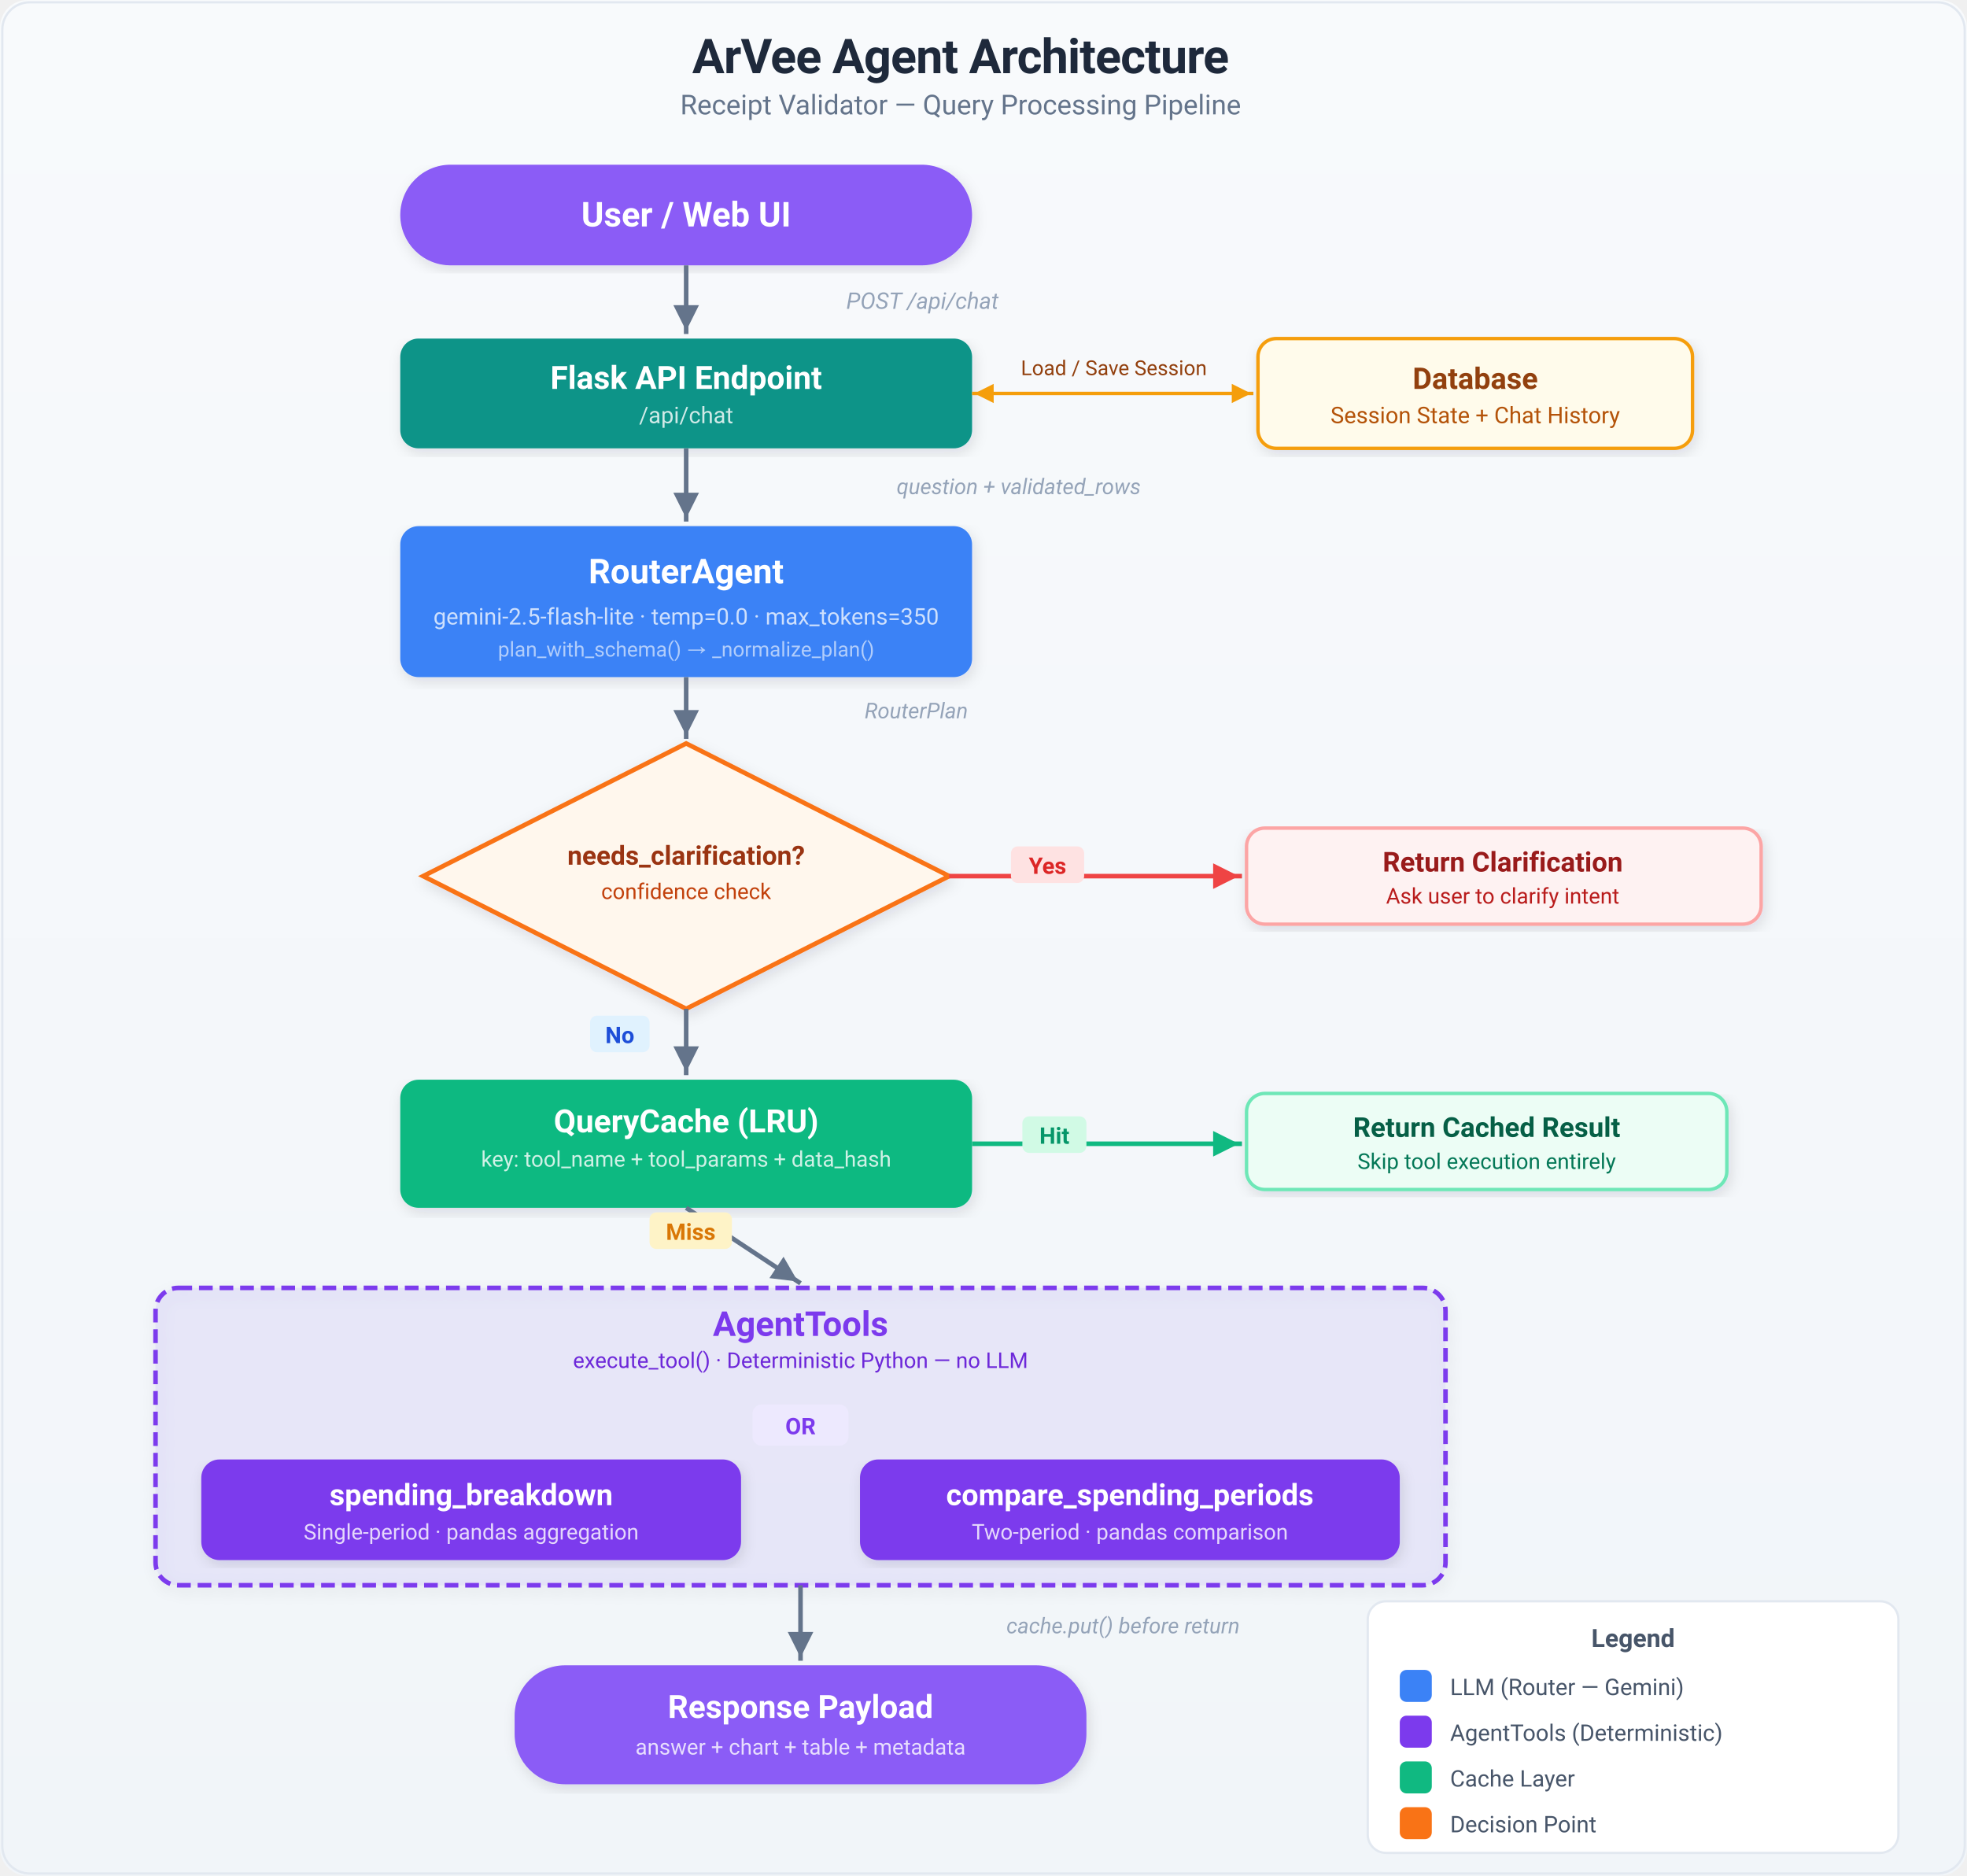
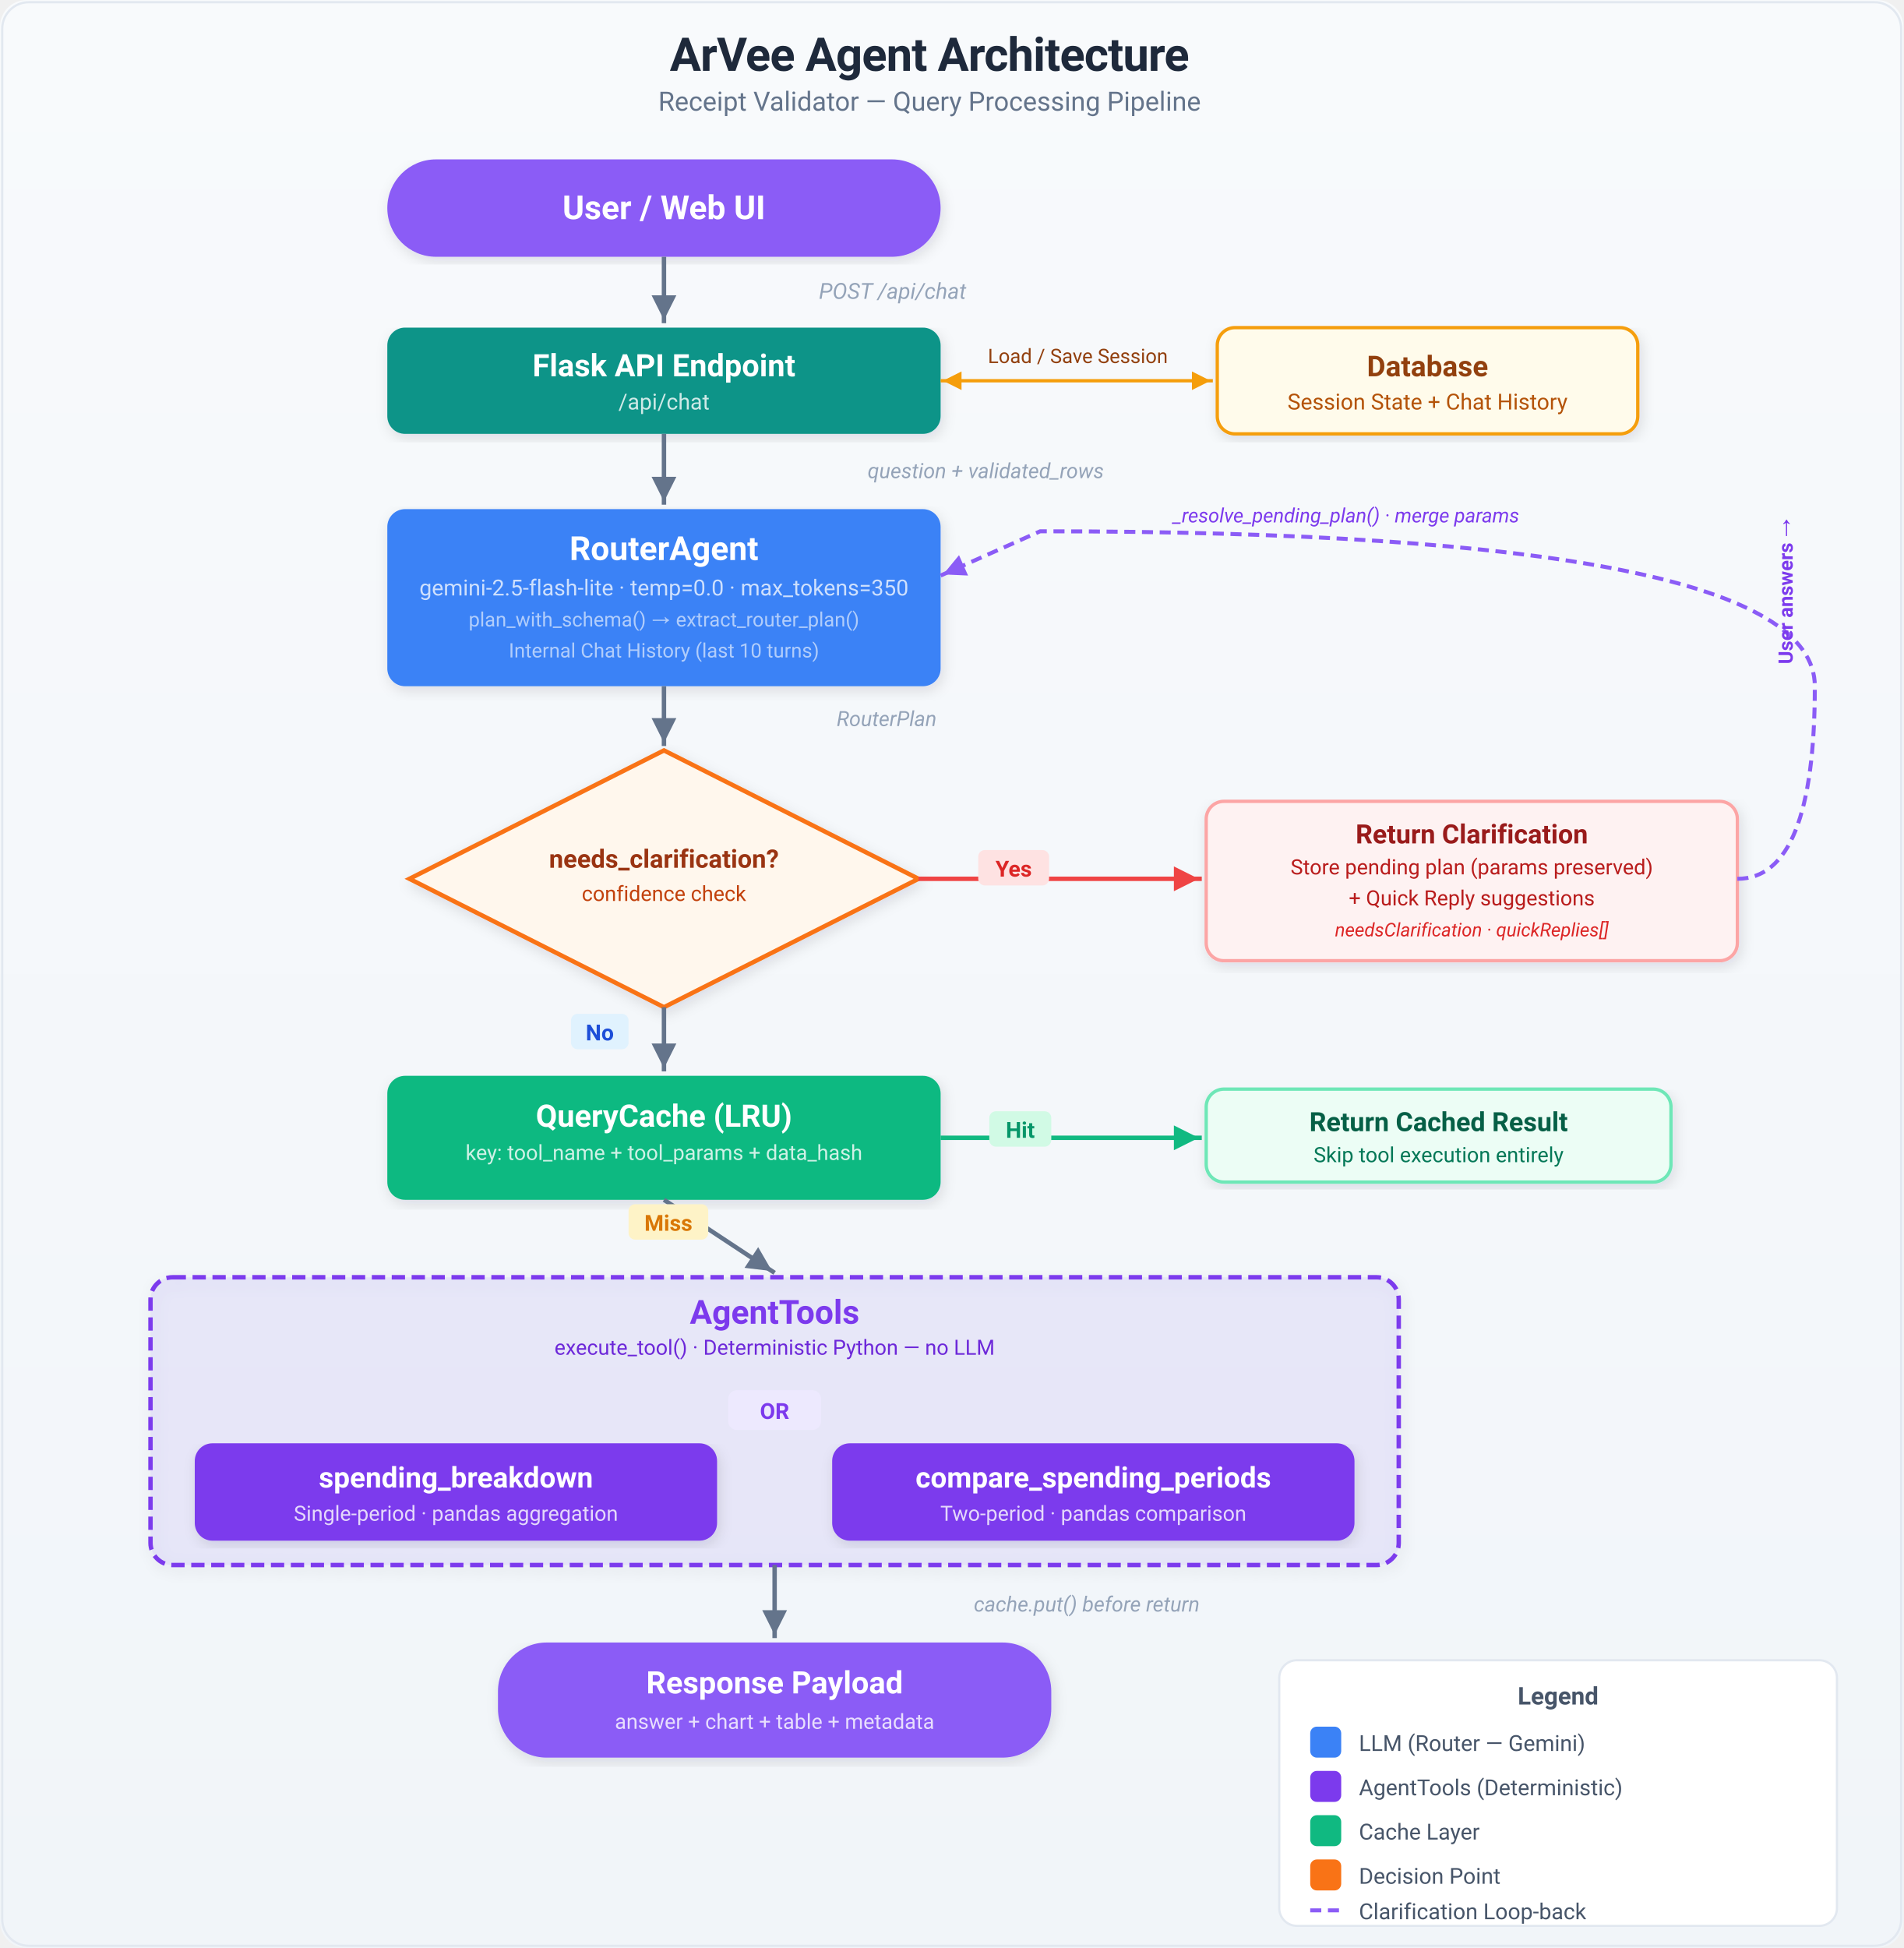
- <svg xmlns="http://www.w3.org/2000/svg" viewBox="0 0 860 820" font-family="-apple-system, BlinkMacSystemFont, 'Segoe UI', Roboto, Helvetica, Arial, sans-serif">
+ <svg xmlns="http://www.w3.org/2000/svg" viewBox="0 0 860 880" font-family="-apple-system, BlinkMacSystemFont, 'Segoe UI', Roboto, Helvetica, Arial, sans-serif">
  <defs>
    <filter id="shadow" x="-4%" y="-4%" width="108%" height="112%">
      <feDropShadow dx="1" dy="2" stdDeviation="3" flood-color="#1e293b" flood-opacity="0.12" />
    </filter>
    <marker id="arrow" viewBox="0 0 10 10" refX="9" refY="5" markerWidth="7" markerHeight="7" orient="auto-start-reverse">
      <path d="M 0 1 L 8 5 L 0 9 z" fill="#64748B" />
    </marker>
    <marker id="arrow-green" viewBox="0 0 10 10" refX="9" refY="5" markerWidth="7" markerHeight="7" orient="auto-start-reverse">
      <path d="M 0 1 L 8 5 L 0 9 z" fill="#10B981" />
    </marker>
    <marker id="arrow-red" viewBox="0 0 10 10" refX="9" refY="5" markerWidth="7" markerHeight="7" orient="auto-start-reverse">
      <path d="M 0 1 L 8 5 L 0 9 z" fill="#EF4444" />
    </marker>
    <marker id="arrow-amber" viewBox="0 0 10 10" refX="9" refY="5" markerWidth="7" markerHeight="7" orient="auto-start-reverse">
      <path d="M 0 1 L 8 5 L 0 9 z" fill="#F59E0B" />
    </marker>
+     <marker id="arrow-purple" viewBox="0 0 10 10" refX="9" refY="5" markerWidth="7" markerHeight="7" orient="auto-start-reverse">
+       <path d="M 0 1 L 8 5 L 0 9 z" fill="#8B5CF6" />
+     </marker>
    <linearGradient id="bg-grad" x1="0" y1="0" x2="0" y2="1">
      <stop offset="0%" stop-color="#F8FAFC" />
      <stop offset="100%" stop-color="#F1F5F9" />
    </linearGradient>
  </defs>
-   <rect width="860" height="820" fill="url(#bg-grad)" rx="12" />
-   <rect x="1" y="1" width="858" height="818" fill="none" stroke="#E2E8F0" rx="12" stroke-width="1" />
+   <rect width="860" height="880" fill="url(#bg-grad)" rx="12" />
+   <rect x="1" y="1" width="858" height="878" fill="none" stroke="#E2E8F0" rx="12" stroke-width="1" />
  <text x="420" y="32" text-anchor="middle" font-size="21" font-weight="700" fill="#1E293B" letter-spacing="-0.3">ArVee Agent Architecture</text>
  <text x="420" y="50" text-anchor="middle" font-size="12" fill="#64748B">
    Receipt Validator — Query Processing Pipeline</text>
  <rect x="175" y="72" width="250" height="44" rx="22" fill="#8B5CF6" filter="url(#shadow)" />
  <text x="300" y="99" text-anchor="middle" font-size="15" font-weight="600" fill="white">User / Web UI</text>
  <line x1="300" y1="116" x2="300" y2="146" stroke="#64748B" stroke-width="2" marker-end="url(#arrow)" />
  <text x="370" y="135" font-size="10" fill="#94A3B8" font-style="italic">POST /api/chat</text>
  <rect x="175" y="148" width="250" height="48" rx="8" fill="#0D9488" filter="url(#shadow)" />
  <text x="300" y="170" text-anchor="middle" font-size="14" font-weight="600" fill="white">Flask API Endpoint</text>
  <text x="300" y="185" text-anchor="middle" font-size="10" fill="rgba(255,255,255,0.8)">/api/chat</text>
  <line x1="425" y1="172" x2="548" y2="172" stroke="#F59E0B" stroke-width="1.5" marker-start="url(#arrow-amber)" marker-end="url(#arrow-amber)" />
  <text x="487" y="164" text-anchor="middle" font-size="9" fill="#92400E">Load / Save Session</text>
  <rect x="550" y="148" width="190" height="48" rx="8" fill="#FFFBEB" stroke="#F59E0B" stroke-width="1.5" filter="url(#shadow)" />
  <text x="645" y="170" text-anchor="middle" font-size="13" font-weight="600" fill="#92400E">Database</text>
  <text x="645" y="185" text-anchor="middle" font-size="10" fill="#B45309">Session State + Chat History</text>
  <line x1="300" y1="196" x2="300" y2="228" stroke="#64748B" stroke-width="2" marker-end="url(#arrow)" />
  <text x="392" y="216" font-size="9.5" fill="#94A3B8" font-style="italic">question + validated_rows</text>
-   <rect x="175" y="230" width="250" height="66" rx="8" fill="#3B82F6" filter="url(#shadow)" />
-   <text x="300" y="255" text-anchor="middle" font-size="15" font-weight="700" fill="white">RouterAgent</text>
-   <text x="300" y="273" text-anchor="middle" font-size="10" fill="rgba(255,255,255,0.75)">
+   <rect x="175" y="230" width="250" height="80" rx="8" fill="#3B82F6" filter="url(#shadow)" />
+   <text x="300" y="253" text-anchor="middle" font-size="15" font-weight="700" fill="white">RouterAgent</text>
+   <text x="300" y="269" text-anchor="middle" font-size="10" fill="rgba(255,255,255,0.75)">
    gemini-2.5-flash-lite · temp=0.0 · max_tokens=350</text>
-   <text x="300" y="287" text-anchor="middle" font-size="9" fill="rgba(255,255,255,0.6)">
-     plan_with_schema() → _normalize_plan()</text>
-   <line x1="300" y1="296" x2="300" y2="323" stroke="#64748B" stroke-width="2" marker-end="url(#arrow)" />
-   <text x="378" y="314" font-size="9.5" fill="#94A3B8" font-style="italic">RouterPlan</text>
-   <polygon points="300,325 415,383 300,441 185,383" fill="#FFF7ED" stroke="#F97316" stroke-width="2" filter="url(#shadow)" />
-   <text x="300" y="378" text-anchor="middle" font-size="11.5" font-weight="600" fill="#9A3412">
+   <text x="300" y="283" text-anchor="middle" font-size="9" fill="rgba(255,255,255,0.6)">
+     plan_with_schema() → extract_router_plan()</text>
+   <text x="300" y="297" text-anchor="middle" font-size="9" fill="rgba(255,255,255,0.6)">
+     Internal Chat History (last 10 turns)</text>
+   <line x1="300" y1="310" x2="300" y2="337" stroke="#64748B" stroke-width="2" marker-end="url(#arrow)" />
+   <text x="378" y="328" font-size="9.5" fill="#94A3B8" font-style="italic">RouterPlan</text>
+   <polygon points="300,339 415,397 300,455 185,397" fill="#FFF7ED" stroke="#F97316" stroke-width="2" filter="url(#shadow)" />
+   <text x="300" y="392" text-anchor="middle" font-size="11.5" font-weight="600" fill="#9A3412">
    needs_clarification?</text>
-   <text x="300" y="393" text-anchor="middle" font-size="9.5" fill="#C2410C">confidence check</text>
-   <line x1="415" y1="383" x2="543" y2="383" stroke="#EF4444" stroke-width="2" marker-end="url(#arrow-red)" />
-   <rect x="442" y="370" width="32" height="16" rx="3" fill="#FEE2E2" />
-   <text x="458" y="382" text-anchor="middle" font-size="10" font-weight="700" fill="#DC2626">Yes</text>
-   <rect x="545" y="362" width="225" height="42" rx="8" fill="#FEF2F2" stroke="#FCA5A5" stroke-width="1.5" filter="url(#shadow)" />
-   <text x="657" y="381" text-anchor="middle" font-size="12" font-weight="600" fill="#991B1B">
+   <text x="300" y="407" text-anchor="middle" font-size="9.5" fill="#C2410C">confidence check</text>
+   <line x1="415" y1="397" x2="543" y2="397" stroke="#EF4444" stroke-width="2" marker-end="url(#arrow-red)" />
+   <rect x="442" y="384" width="32" height="16" rx="3" fill="#FEE2E2" />
+   <text x="458" y="396" text-anchor="middle" font-size="10" font-weight="700" fill="#DC2626">Yes</text>
+   <rect x="545" y="362" width="240" height="72" rx="8" fill="#FEF2F2" stroke="#FCA5A5" stroke-width="1.5" filter="url(#shadow)" />
+   <text x="665" y="381" text-anchor="middle" font-size="12" font-weight="600" fill="#991B1B">
    Return Clarification</text>
-   <text x="657" y="395" text-anchor="middle" font-size="9.5" fill="#B91C1C">Ask user to clarify intent</text>
-   <line x1="300" y1="441" x2="300" y2="470" stroke="#64748B" stroke-width="2" marker-end="url(#arrow)" />
-   <rect x="258" y="444" width="26" height="16" rx="3" fill="#E0F2FE" />
-   <text x="271" y="456" text-anchor="middle" font-size="10" font-weight="700" fill="#1D4ED8">No</text>
-   <rect x="175" y="472" width="250" height="56" rx="8" fill="#10B981" filter="url(#shadow)" />
-   <text x="300" y="495" text-anchor="middle" font-size="14" font-weight="600" fill="white">
+   <text x="665" y="395" text-anchor="middle" font-size="9.5" fill="#B91C1C">Store pending plan (params preserved)</text>
+   <text x="665" y="409" text-anchor="middle" font-size="9.5" fill="#B91C1C">+ Quick Reply suggestions</text>
+   <text x="665" y="423" text-anchor="middle" font-size="8.5" fill="#DC2626" font-style="italic">
+     needsClarification · quickReplies[]</text>
+   <path d="M 785 397 Q 820 397 820 310 Q 820 240 470 240 L 425 260" fill="none" stroke="#8B5CF6" stroke-width="1.8" stroke-dasharray="5,3" marker-end="url(#arrow-purple)" />
+   <text x="810" y="300" font-size="9" fill="#7C3AED" font-weight="600" transform="rotate(-90,810,300)">User answers →</text>
+   <text x="530" y="236" font-size="9" fill="#7C3AED" font-style="italic">
+     _resolve_pending_plan() · merge params</text>
+   <line x1="300" y1="455" x2="300" y2="484" stroke="#64748B" stroke-width="2" marker-end="url(#arrow)" />
+   <rect x="258" y="458" width="26" height="16" rx="3" fill="#E0F2FE" />
+   <text x="271" y="470" text-anchor="middle" font-size="10" font-weight="700" fill="#1D4ED8">No</text>
+   <rect x="175" y="486" width="250" height="56" rx="8" fill="#10B981" filter="url(#shadow)" />
+   <text x="300" y="509" text-anchor="middle" font-size="14" font-weight="600" fill="white">
    QueryCache (LRU)</text>
-   <text x="300" y="510" text-anchor="middle" font-size="9.5" fill="rgba(255,255,255,0.8)">
+   <text x="300" y="524" text-anchor="middle" font-size="9.5" fill="rgba(255,255,255,0.8)">
    key: tool_name + tool_params + data_hash</text>
-   <line x1="425" y1="500" x2="543" y2="500" stroke="#10B981" stroke-width="2" marker-end="url(#arrow-green)" />
-   <rect x="447" y="488" width="28" height="16" rx="3" fill="#D1FAE5" />
-   <text x="461" y="500" text-anchor="middle" font-size="10" font-weight="700" fill="#059669">Hit</text>
-   <rect x="545" y="478" width="210" height="42" rx="8" fill="#ECFDF5" stroke="#6EE7B7" stroke-width="1.5" filter="url(#shadow)" />
-   <text x="650" y="497" text-anchor="middle" font-size="12" font-weight="600" fill="#065F46">
+   <line x1="425" y1="514" x2="543" y2="514" stroke="#10B981" stroke-width="2" marker-end="url(#arrow-green)" />
+   <rect x="447" y="502" width="28" height="16" rx="3" fill="#D1FAE5" />
+   <text x="461" y="514" text-anchor="middle" font-size="10" font-weight="700" fill="#059669">Hit</text>
+   <rect x="545" y="492" width="210" height="42" rx="8" fill="#ECFDF5" stroke="#6EE7B7" stroke-width="1.5" filter="url(#shadow)" />
+   <text x="650" y="511" text-anchor="middle" font-size="12" font-weight="600" fill="#065F46">
    Return Cached Result</text>
-   <text x="650" y="511" text-anchor="middle" font-size="9.5" fill="#047857">Skip tool execution entirely</text>
-   <line x1="300" y1="528" x2="350" y2="561" stroke="#64748B" stroke-width="2" marker-end="url(#arrow)" />
-   <rect x="284" y="530" width="36" height="16" rx="3" fill="#FEF3C7" />
-   <text x="302" y="542" text-anchor="middle" font-size="10" font-weight="700" fill="#D97706">Miss</text>
-   <rect x="68" y="563" width="564" height="130" rx="10" fill="#7C3AED" fill-opacity="0.08" stroke="#7C3AED" stroke-width="2" stroke-dasharray="6,3" filter="url(#shadow)" />
-   <text x="350" y="584" text-anchor="middle" font-size="15" font-weight="700" fill="#7C3AED">AgentTools</text>
-   <text x="350" y="598" text-anchor="middle" font-size="9.5" fill="#6D28D9">
+   <text x="650" y="525" text-anchor="middle" font-size="9.5" fill="#047857">Skip tool execution entirely</text>
+   <line x1="300" y1="542" x2="350" y2="575" stroke="#64748B" stroke-width="2" marker-end="url(#arrow)" />
+   <rect x="284" y="544" width="36" height="16" rx="3" fill="#FEF3C7" />
+   <text x="302" y="556" text-anchor="middle" font-size="10" font-weight="700" fill="#D97706">Miss</text>
+   <rect x="68" y="577" width="564" height="130" rx="10" fill="#7C3AED" fill-opacity="0.08" stroke="#7C3AED" stroke-width="2" stroke-dasharray="6,3" filter="url(#shadow)" />
+   <text x="350" y="598" text-anchor="middle" font-size="15" font-weight="700" fill="#7C3AED">AgentTools</text>
+   <text x="350" y="612" text-anchor="middle" font-size="9.5" fill="#6D28D9">
    execute_tool() · Deterministic Python — no LLM</text>
-   <rect x="329" y="614" width="42" height="18" rx="4" fill="#EDE9FE" />
-   <text x="350" y="627" text-anchor="middle" font-size="10" font-weight="600" fill="#7C3AED">OR</text>
-   <rect x="88" y="638" width="236" height="44" rx="8" fill="#7C3AED" filter="url(#shadow)" />
-   <text x="206" y="658" text-anchor="middle" font-size="13" font-weight="600" fill="white">
+   <rect x="329" y="628" width="42" height="18" rx="4" fill="#EDE9FE" />
+   <text x="350" y="641" text-anchor="middle" font-size="10" font-weight="600" fill="#7C3AED">OR</text>
+   <rect x="88" y="652" width="236" height="44" rx="8" fill="#7C3AED" filter="url(#shadow)" />
+   <text x="206" y="672" text-anchor="middle" font-size="13" font-weight="600" fill="white">
    spending_breakdown</text>
-   <text x="206" y="673" text-anchor="middle" font-size="9.5" fill="rgba(255,255,255,0.8)">
+   <text x="206" y="687" text-anchor="middle" font-size="9.5" fill="rgba(255,255,255,0.8)">
    Single-period · pandas aggregation</text>
-   <rect x="376" y="638" width="236" height="44" rx="8" fill="#7C3AED" filter="url(#shadow)" />
-   <text x="494" y="658" text-anchor="middle" font-size="13" font-weight="600" fill="white">
+   <rect x="376" y="652" width="236" height="44" rx="8" fill="#7C3AED" filter="url(#shadow)" />
+   <text x="494" y="672" text-anchor="middle" font-size="13" font-weight="600" fill="white">
    compare_spending_periods</text>
-   <text x="494" y="673" text-anchor="middle" font-size="9.5" fill="rgba(255,255,255,0.8)">
+   <text x="494" y="687" text-anchor="middle" font-size="9.5" fill="rgba(255,255,255,0.8)">
    Two-period · pandas comparison</text>
-   <line x1="350" y1="693" x2="350" y2="726" stroke="#64748B" stroke-width="2" marker-end="url(#arrow)" />
-   <text x="440" y="714" font-size="9.5" fill="#94A3B8" font-style="italic">cache.put() before return</text>
-   <rect x="225" y="728" width="250" height="52" rx="22" fill="#8B5CF6" filter="url(#shadow)" />
-   <text x="350" y="751" text-anchor="middle" font-size="14" font-weight="600" fill="white">
+   <line x1="350" y1="707" x2="350" y2="740" stroke="#64748B" stroke-width="2" marker-end="url(#arrow)" />
+   <text x="440" y="728" font-size="9.5" fill="#94A3B8" font-style="italic">cache.put() before return</text>
+   <rect x="225" y="742" width="250" height="52" rx="22" fill="#8B5CF6" filter="url(#shadow)" />
+   <text x="350" y="765" text-anchor="middle" font-size="14" font-weight="600" fill="white">
    Response Payload</text>
-   <text x="350" y="767" text-anchor="middle" font-size="9.5" fill="rgba(255,255,255,0.8)">
+   <text x="350" y="781" text-anchor="middle" font-size="9.5" fill="rgba(255,255,255,0.8)">
    answer + chart + table + metadata</text>
-   <rect x="598" y="700" width="232" height="110" rx="8" fill="white" stroke="#E2E8F0" stroke-width="1" />
-   <text x="714" y="720" text-anchor="middle" font-size="11" font-weight="700" fill="#475569">Legend</text>
-   <rect x="612" y="730" width="14" height="14" rx="3" fill="#3B82F6" />
-   <text x="634" y="741" font-size="10" fill="#475569">LLM (Router — Gemini)</text>
-   <rect x="612" y="750" width="14" height="14" rx="3" fill="#7C3AED" />
-   <text x="634" y="761" font-size="10" fill="#475569">AgentTools (Deterministic)</text>
-   <rect x="612" y="770" width="14" height="14" rx="3" fill="#10B981" />
-   <text x="634" y="781" font-size="10" fill="#475569">Cache Layer</text>
-   <rect x="612" y="790" width="14" height="14" rx="3" fill="#F97316" />
-   <text x="634" y="801" font-size="10" fill="#475569">Decision Point</text>
+   <rect x="578" y="750" width="252" height="120" rx="8" fill="white" stroke="#E2E8F0" stroke-width="1" />
+   <text x="704" y="770" text-anchor="middle" font-size="11" font-weight="700" fill="#475569">Legend</text>
+   <rect x="592" y="780" width="14" height="14" rx="3" fill="#3B82F6" />
+   <text x="614" y="791" font-size="10" fill="#475569">LLM (Router — Gemini)</text>
+   <rect x="592" y="800" width="14" height="14" rx="3" fill="#7C3AED" />
+   <text x="614" y="811" font-size="10" fill="#475569">AgentTools (Deterministic)</text>
+   <rect x="592" y="820" width="14" height="14" rx="3" fill="#10B981" />
+   <text x="614" y="831" font-size="10" fill="#475569">Cache Layer</text>
+   <rect x="592" y="840" width="14" height="14" rx="3" fill="#F97316" />
+   <text x="614" y="851" font-size="10" fill="#475569">Decision Point</text>
+   <line x1="592" y1="863" x2="606" y2="863" stroke="#8B5CF6" stroke-width="1.8" stroke-dasharray="5,3" />
+   <text x="614" y="867" font-size="10" fill="#475569">Clarification Loop-back</text>
</svg>
